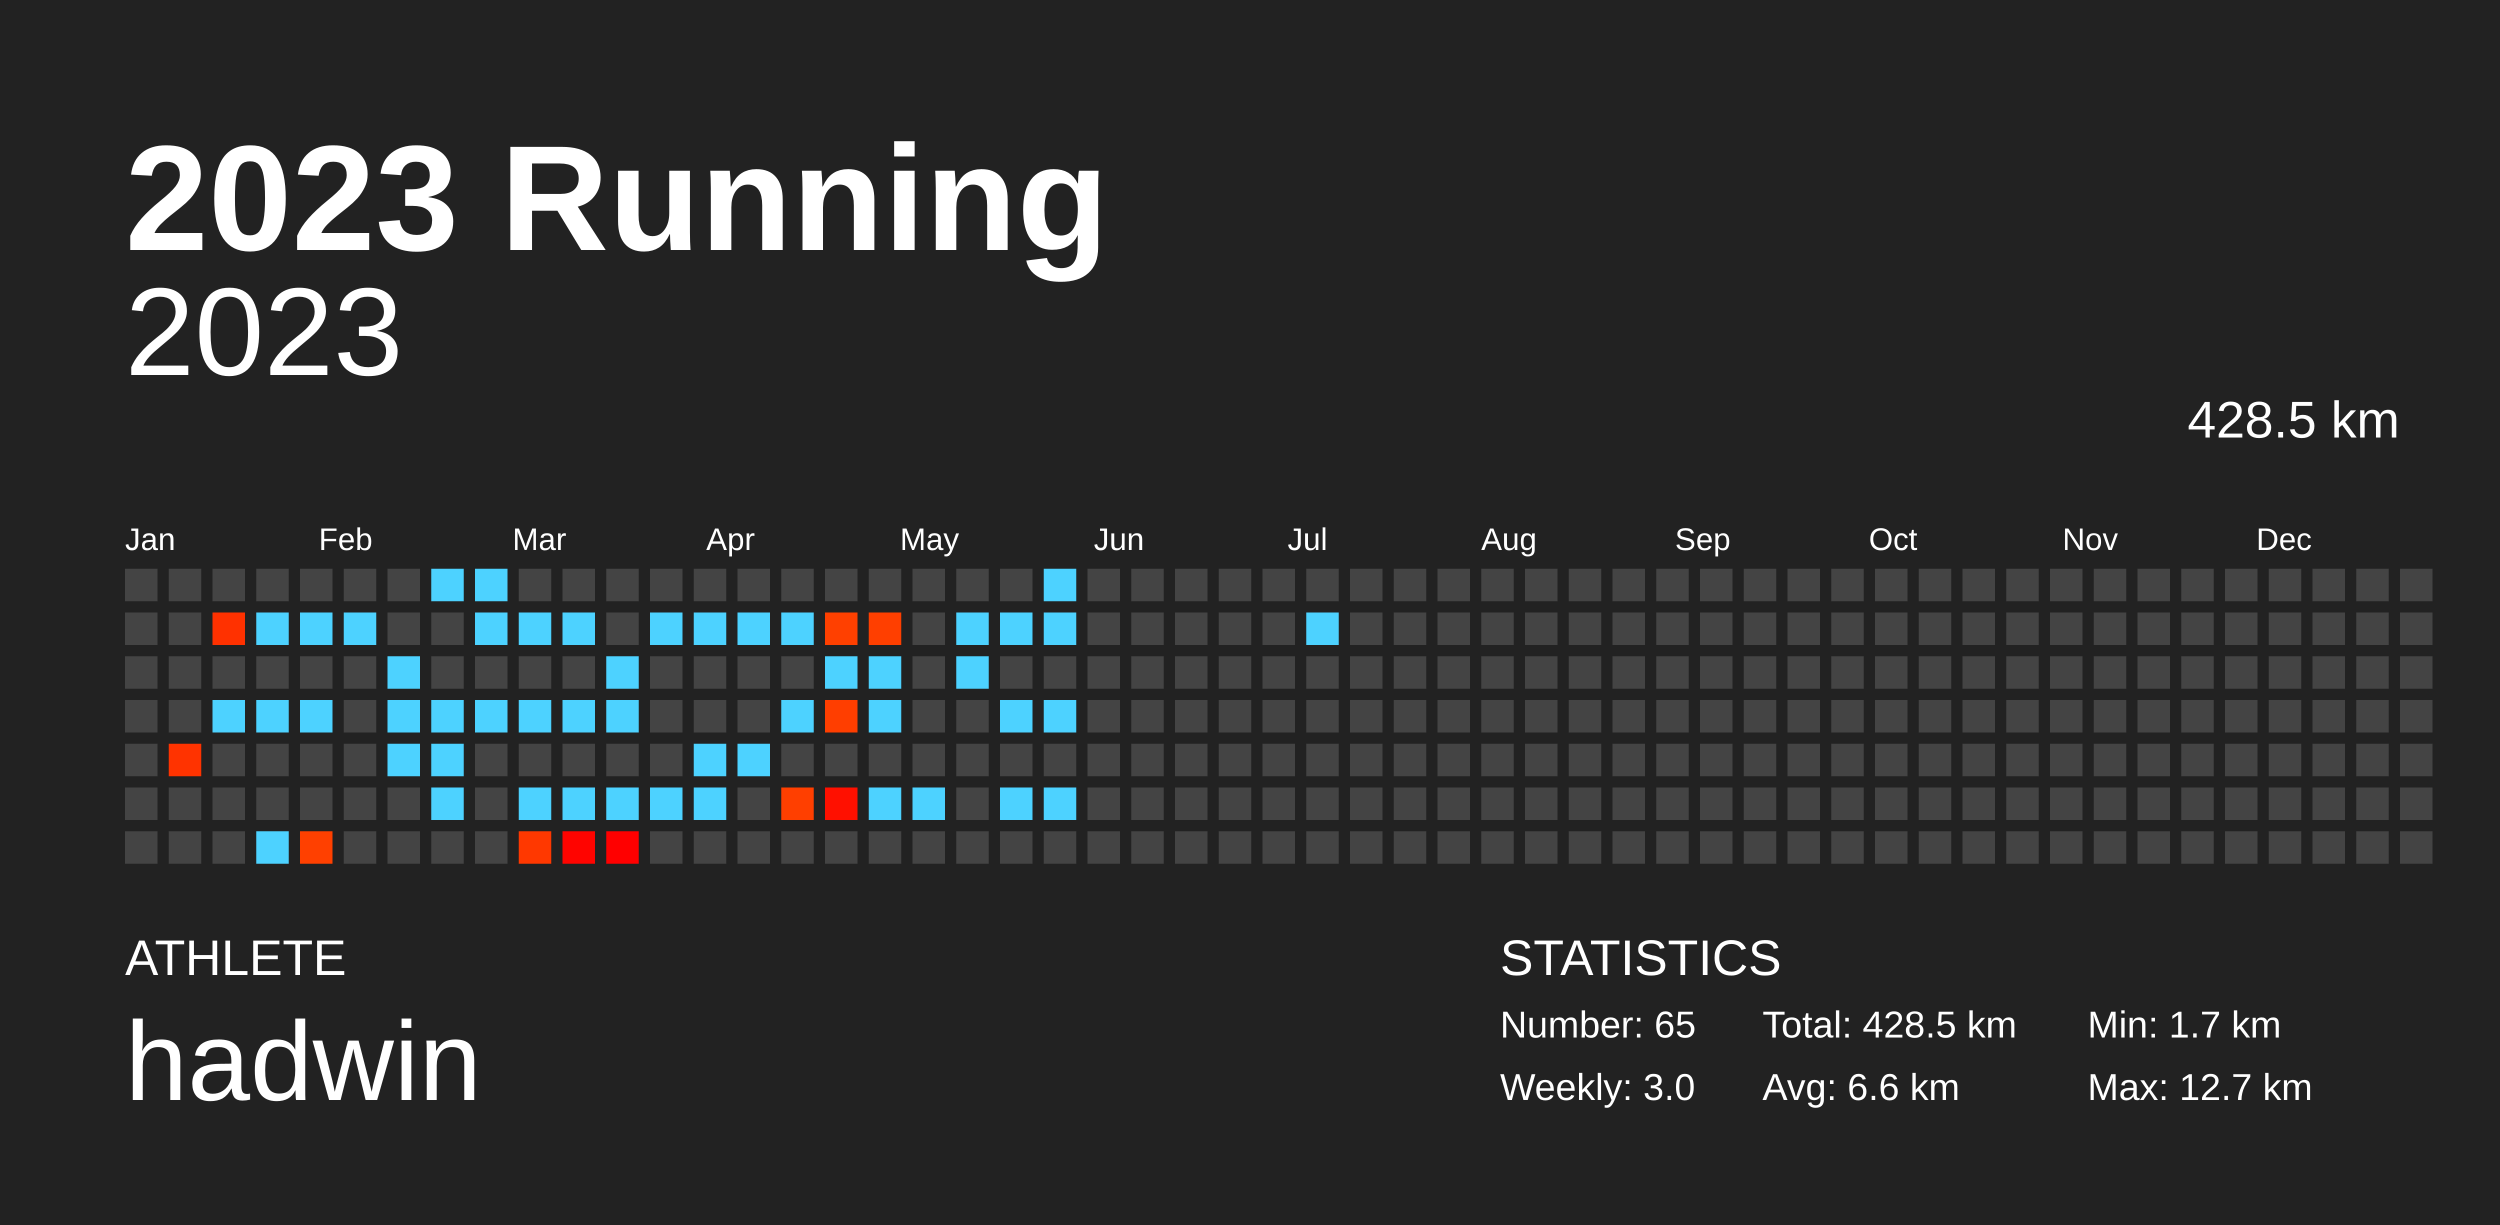
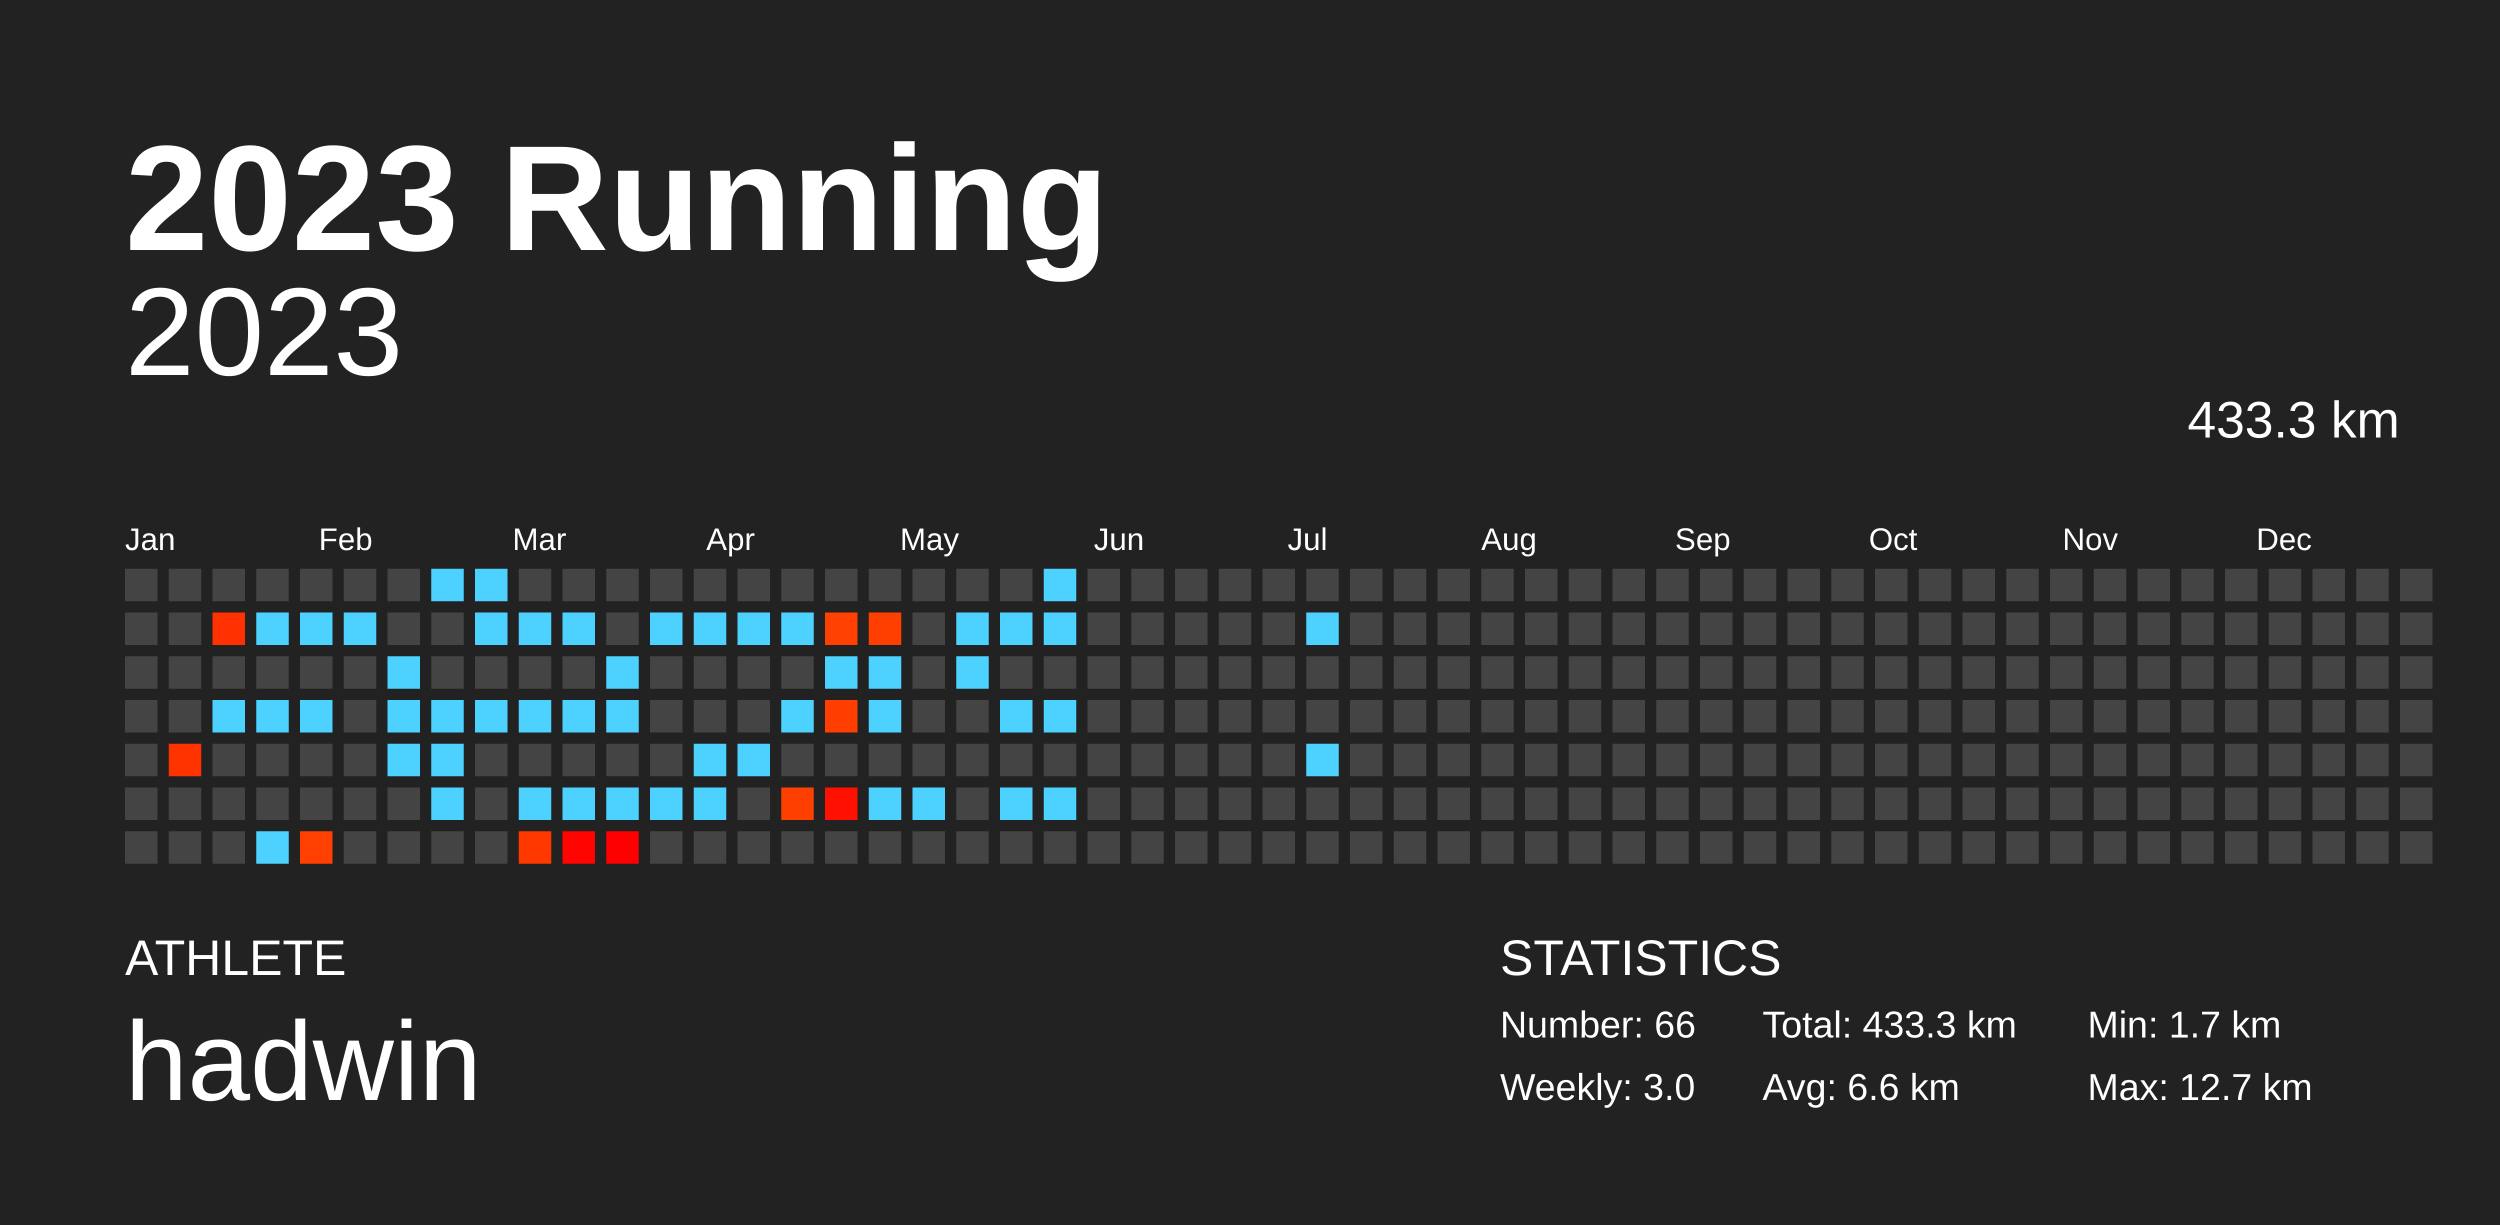
<svg xmlns="http://www.w3.org/2000/svg" baseProfile="full" height="98mm" version="1.1" viewBox="0,0,200,98" width="200mm">
  <defs />
  <rect fill="#222222" height="98" width="200" x="0" y="0" />
  <text fill="#FFFFFF" style="font-size:12px; font-family:Arial; font-weight:bold;" x="10" y="20">2023 Running</text>
  <text fill="#FFFFFF" style="font-size:4px; font-family:Arial" x="10" y="78">ATHLETE</text>
  <text fill="#FFFFFF" style="font-size:9px; font-family:Arial" x="10" y="88">hadwin</text>
  <text fill="#FFFFFF" style="font-size:4px; font-family:Arial" x="120" y="78">STATISTICS</text>
-   <text fill="#FFFFFF" style="font-size:3px; font-family:Arial" x="120" y="83">Number: 65</text>
+   <text fill="#FFFFFF" style="font-size:3px; font-family:Arial" x="120" y="83">Number: 66</text>
  <text fill="#FFFFFF" style="font-size:3px; font-family:Arial" x="120" y="88">Weekly: 3.0</text>
-   <text fill="#FFFFFF" style="font-size:3px; font-family:Arial" x="141" y="83">Total: 428.5 km</text>
+   <text fill="#FFFFFF" style="font-size:3px; font-family:Arial" x="141" y="83">Total: 433.3 km</text>
  <text fill="#FFFFFF" style="font-size:3px; font-family:Arial" x="141" y="88">Avg: 6.6 km</text>
  <text fill="#FFFFFF" style="font-size:3px; font-family:Arial" x="167" y="83">Min: 1.7 km</text>
  <text fill="#FFFFFF" style="font-size:3px; font-family:Arial" x="167" y="88">Max: 12.7 km</text>
  <text alignment-baseline="hanging" fill="#FFFFFF" style="font-size:10.0px; font-family:Arial;" x="10" y="30">2023</text>
-   <text alignment-baseline="hanging" fill="#FFFFFF" style="font-size:4.125px; font-family:Arial;" x="175" y="35">428.5 km</text>
+   <text alignment-baseline="hanging" fill="#FFFFFF" style="font-size:4.125px; font-family:Arial;" x="175" y="35">433.3 km</text>
  <text fill="#FFFFFF" style="font-size:2.5px; font-family:Arial" x="10.0" y="44">Jan</text>
  <text fill="#FFFFFF" style="font-size:2.5px; font-family:Arial" x="25.5" y="44">Feb</text>
  <text fill="#FFFFFF" style="font-size:2.5px; font-family:Arial" x="41.0" y="44">Mar</text>
  <text fill="#FFFFFF" style="font-size:2.5px; font-family:Arial" x="56.5" y="44">Apr</text>
  <text fill="#FFFFFF" style="font-size:2.5px; font-family:Arial" x="72.0" y="44">May</text>
  <text fill="#FFFFFF" style="font-size:2.5px; font-family:Arial" x="87.5" y="44">Jun</text>
  <text fill="#FFFFFF" style="font-size:2.5px; font-family:Arial" x="103.0" y="44">Jul</text>
  <text fill="#FFFFFF" style="font-size:2.5px; font-family:Arial" x="118.5" y="44">Aug</text>
  <text fill="#FFFFFF" style="font-size:2.5px; font-family:Arial" x="134.0" y="44">Sep</text>
  <text fill="#FFFFFF" style="font-size:2.5px; font-family:Arial" x="149.5" y="44">Oct</text>
  <text fill="#FFFFFF" style="font-size:2.5px; font-family:Arial" x="165.0" y="44">Nov</text>
  <text fill="#FFFFFF" style="font-size:2.5px; font-family:Arial" x="180.5" y="44">Dec</text>
  <rect fill="#444444" height="2.6" width="2.6" x="10.0" y="45.5" />
  <rect fill="#444444" height="2.6" width="2.6" x="10.0" y="49.0" />
  <rect fill="#444444" height="2.6" width="2.6" x="10.0" y="52.5" />
  <rect fill="#444444" height="2.6" width="2.6" x="10.0" y="56.0" />
  <rect fill="#444444" height="2.6" width="2.6" x="10.0" y="59.5" />
  <rect fill="#444444" height="2.6" width="2.6" x="10.0" y="63.0" />
  <rect fill="#444444" height="2.6" width="2.6" x="10.0" y="66.5" />
  <rect fill="#444444" height="2.6" width="2.6" x="13.5" y="45.5" />
  <rect fill="#444444" height="2.6" width="2.6" x="13.5" y="49.0" />
  <rect fill="#444444" height="2.6" width="2.6" x="13.5" y="52.5" />
  <rect fill="#444444" height="2.6" width="2.6" x="13.5" y="56.0" />
  <rect fill="#ff3300" height="2.6" width="2.6" x="13.5" y="59.5" />
  <rect fill="#444444" height="2.6" width="2.6" x="13.5" y="63.0" />
  <rect fill="#444444" height="2.6" width="2.6" x="13.5" y="66.5" />
  <rect fill="#444444" height="2.6" width="2.6" x="17.0" y="45.5" />
  <rect fill="#ff3100" height="2.6" width="2.6" x="17.0" y="49.0" />
  <rect fill="#444444" height="2.6" width="2.6" x="17.0" y="52.5" />
  <rect fill="#4dd2ff" height="2.6" width="2.6" x="17.0" y="56.0" />
  <rect fill="#444444" height="2.6" width="2.6" x="17.0" y="59.5" />
  <rect fill="#444444" height="2.6" width="2.6" x="17.0" y="63.0" />
  <rect fill="#444444" height="2.6" width="2.6" x="17.0" y="66.5" />
  <rect fill="#444444" height="2.6" width="2.6" x="20.5" y="45.5" />
  <rect fill="#4dd2ff" height="2.6" width="2.6" x="20.5" y="49.0" />
  <rect fill="#444444" height="2.6" width="2.6" x="20.5" y="52.5" />
  <rect fill="#4dd2ff" height="2.6" width="2.6" x="20.5" y="56.0" />
  <rect fill="#444444" height="2.6" width="2.6" x="20.5" y="59.5" />
  <rect fill="#444444" height="2.6" width="2.6" x="20.5" y="63.0" />
  <rect fill="#4dd2ff" height="2.6" width="2.6" x="20.5" y="66.5" />
  <rect fill="#444444" height="2.6" width="2.6" x="24.0" y="45.5" />
  <rect fill="#4dd2ff" height="2.6" width="2.6" x="24.0" y="49.0" />
  <rect fill="#444444" height="2.6" width="2.6" x="24.0" y="52.5" />
  <rect fill="#4dd2ff" height="2.6" width="2.6" x="24.0" y="56.0" />
  <rect fill="#444444" height="2.6" width="2.6" x="24.0" y="59.5" />
  <rect fill="#444444" height="2.6" width="2.6" x="24.0" y="63.0" />
  <rect fill="#ff4000" height="2.6" width="2.6" x="24.0" y="66.5" />
  <rect fill="#444444" height="2.6" width="2.6" x="27.5" y="45.5" />
  <rect fill="#4dd2ff" height="2.6" width="2.6" x="27.5" y="49.0" />
  <rect fill="#444444" height="2.6" width="2.6" x="27.5" y="52.5" />
  <rect fill="#444444" height="2.6" width="2.6" x="27.5" y="56.0" />
  <rect fill="#444444" height="2.6" width="2.6" x="27.5" y="59.5" />
  <rect fill="#444444" height="2.6" width="2.6" x="27.5" y="63.0" />
  <rect fill="#444444" height="2.6" width="2.6" x="27.5" y="66.5" />
  <rect fill="#444444" height="2.6" width="2.6" x="31.0" y="45.5" />
  <rect fill="#444444" height="2.6" width="2.6" x="31.0" y="49.0" />
  <rect fill="#4dd2ff" height="2.6" width="2.6" x="31.0" y="52.5" />
  <rect fill="#4dd2ff" height="2.6" width="2.6" x="31.0" y="56.0" />
  <rect fill="#4dd2ff" height="2.6" width="2.6" x="31.0" y="59.5" />
  <rect fill="#444444" height="2.6" width="2.6" x="31.0" y="63.0" />
  <rect fill="#444444" height="2.6" width="2.6" x="31.0" y="66.5" />
  <rect fill="#4dd2ff" height="2.6" width="2.6" x="34.5" y="45.5" />
  <rect fill="#444444" height="2.6" width="2.6" x="34.5" y="49.0" />
  <rect fill="#444444" height="2.6" width="2.6" x="34.5" y="52.5" />
  <rect fill="#4dd2ff" height="2.6" width="2.6" x="34.5" y="56.0" />
  <rect fill="#4dd2ff" height="2.6" width="2.6" x="34.5" y="59.5" />
  <rect fill="#4dd2ff" height="2.6" width="2.6" x="34.5" y="63.0" />
  <rect fill="#444444" height="2.6" width="2.6" x="34.5" y="66.5" />
  <rect fill="#4dd2ff" height="2.6" width="2.6" x="38.0" y="45.5" />
  <rect fill="#4dd2ff" height="2.6" width="2.6" x="38.0" y="49.0" />
  <rect fill="#444444" height="2.6" width="2.6" x="38.0" y="52.5" />
  <rect fill="#4dd2ff" height="2.6" width="2.6" x="38.0" y="56.0" />
  <rect fill="#444444" height="2.6" width="2.6" x="38.0" y="59.5" />
  <rect fill="#444444" height="2.6" width="2.6" x="38.0" y="63.0" />
  <rect fill="#444444" height="2.6" width="2.6" x="38.0" y="66.5" />
  <rect fill="#444444" height="2.6" width="2.6" x="41.5" y="45.5" />
  <rect fill="#4dd2ff" height="2.6" width="2.6" x="41.5" y="49.0" />
  <rect fill="#444444" height="2.6" width="2.6" x="41.5" y="52.5" />
  <rect fill="#4dd2ff" height="2.6" width="2.6" x="41.5" y="56.0" />
  <rect fill="#444444" height="2.6" width="2.6" x="41.5" y="59.5" />
  <rect fill="#4dd2ff" height="2.6" width="2.6" x="41.5" y="63.0" />
  <rect fill="#ff3800" height="2.6" width="2.6" x="41.5" y="66.5" />
  <rect fill="#444444" height="2.6" width="2.6" x="45.0" y="45.5" />
  <rect fill="#4dd2ff" height="2.6" width="2.6" x="45.0" y="49.0" />
  <rect fill="#444444" height="2.6" width="2.6" x="45.0" y="52.5" />
  <rect fill="#4dd2ff" height="2.6" width="2.6" x="45.0" y="56.0" />
  <rect fill="#444444" height="2.6" width="2.6" x="45.0" y="59.5" />
  <rect fill="#4dd2ff" height="2.6" width="2.6" x="45.0" y="63.0" />
  <rect fill="#ff0400" height="2.6" width="2.6" x="45.0" y="66.5" />
  <rect fill="#444444" height="2.6" width="2.6" x="48.5" y="45.5" />
  <rect fill="#444444" height="2.6" width="2.6" x="48.5" y="49.0" />
  <rect fill="#4dd2ff" height="2.6" width="2.6" x="48.5" y="52.5" />
  <rect fill="#4dd2ff" height="2.6" width="2.6" x="48.5" y="56.0" />
  <rect fill="#444444" height="2.6" width="2.6" x="48.5" y="59.5" />
  <rect fill="#4dd2ff" height="2.6" width="2.6" x="48.5" y="63.0" />
  <rect fill="#ff0000" height="2.6" width="2.6" x="48.5" y="66.5" />
  <rect fill="#444444" height="2.6" width="2.6" x="52.0" y="45.5" />
  <rect fill="#4dd2ff" height="2.6" width="2.6" x="52.0" y="49.0" />
  <rect fill="#444444" height="2.6" width="2.6" x="52.0" y="52.5" />
  <rect fill="#444444" height="2.6" width="2.6" x="52.0" y="56.0" />
  <rect fill="#444444" height="2.6" width="2.6" x="52.0" y="59.5" />
  <rect fill="#4dd2ff" height="2.6" width="2.6" x="52.0" y="63.0" />
  <rect fill="#444444" height="2.6" width="2.6" x="52.0" y="66.5" />
  <rect fill="#444444" height="2.6" width="2.6" x="55.5" y="45.5" />
  <rect fill="#4dd2ff" height="2.6" width="2.6" x="55.5" y="49.0" />
  <rect fill="#444444" height="2.6" width="2.6" x="55.5" y="52.5" />
  <rect fill="#444444" height="2.6" width="2.6" x="55.5" y="56.0" />
  <rect fill="#4dd2ff" height="2.6" width="2.6" x="55.5" y="59.5" />
  <rect fill="#4dd2ff" height="2.6" width="2.6" x="55.5" y="63.0" />
  <rect fill="#444444" height="2.6" width="2.6" x="55.5" y="66.5" />
  <rect fill="#444444" height="2.6" width="2.6" x="59.0" y="45.5" />
  <rect fill="#4dd2ff" height="2.6" width="2.6" x="59.0" y="49.0" />
  <rect fill="#444444" height="2.6" width="2.6" x="59.0" y="52.5" />
  <rect fill="#444444" height="2.6" width="2.6" x="59.0" y="56.0" />
  <rect fill="#4dd2ff" height="2.6" width="2.6" x="59.0" y="59.5" />
  <rect fill="#444444" height="2.6" width="2.6" x="59.0" y="63.0" />
  <rect fill="#444444" height="2.6" width="2.6" x="59.0" y="66.5" />
  <rect fill="#444444" height="2.6" width="2.6" x="62.5" y="45.5" />
  <rect fill="#4dd2ff" height="2.6" width="2.6" x="62.5" y="49.0" />
  <rect fill="#444444" height="2.6" width="2.6" x="62.5" y="52.5" />
  <rect fill="#4dd2ff" height="2.6" width="2.6" x="62.5" y="56.0" />
  <rect fill="#444444" height="2.6" width="2.6" x="62.5" y="59.5" />
  <rect fill="#ff3f00" height="2.6" width="2.6" x="62.5" y="63.0" />
  <rect fill="#444444" height="2.6" width="2.6" x="62.5" y="66.5" />
  <rect fill="#444444" height="2.6" width="2.6" x="66.0" y="45.5" />
  <rect fill="#ff4000" height="2.6" width="2.6" x="66.0" y="49.0" />
  <rect fill="#4dd2ff" height="2.6" width="2.6" x="66.0" y="52.5" />
  <rect fill="#ff3e00" height="2.6" width="2.6" x="66.0" y="56.0" />
  <rect fill="#444444" height="2.6" width="2.6" x="66.0" y="59.5" />
  <rect fill="#ff1000" height="2.6" width="2.6" x="66.0" y="63.0" />
  <rect fill="#444444" height="2.6" width="2.6" x="66.0" y="66.5" />
  <rect fill="#444444" height="2.6" width="2.6" x="69.5" y="45.5" />
  <rect fill="#ff3f00" height="2.6" width="2.6" x="69.5" y="49.0" />
  <rect fill="#4dd2ff" height="2.6" width="2.6" x="69.5" y="52.5" />
  <rect fill="#4dd2ff" height="2.6" width="2.6" x="69.5" y="56.0" />
  <rect fill="#444444" height="2.6" width="2.6" x="69.5" y="59.5" />
  <rect fill="#4dd2ff" height="2.6" width="2.6" x="69.5" y="63.0" />
  <rect fill="#444444" height="2.6" width="2.6" x="69.5" y="66.5" />
  <rect fill="#444444" height="2.6" width="2.6" x="73.0" y="45.5" />
  <rect fill="#444444" height="2.6" width="2.6" x="73.0" y="49.0" />
  <rect fill="#444444" height="2.6" width="2.6" x="73.0" y="52.5" />
  <rect fill="#444444" height="2.6" width="2.6" x="73.0" y="56.0" />
  <rect fill="#444444" height="2.6" width="2.6" x="73.0" y="59.5" />
  <rect fill="#4dd2ff" height="2.6" width="2.6" x="73.0" y="63.0" />
  <rect fill="#444444" height="2.6" width="2.6" x="73.0" y="66.5" />
  <rect fill="#444444" height="2.6" width="2.6" x="76.5" y="45.5" />
  <rect fill="#4dd2ff" height="2.6" width="2.6" x="76.5" y="49.0" />
  <rect fill="#4dd2ff" height="2.6" width="2.6" x="76.5" y="52.5" />
  <rect fill="#444444" height="2.6" width="2.6" x="76.5" y="56.0" />
  <rect fill="#444444" height="2.6" width="2.6" x="76.5" y="59.5" />
  <rect fill="#444444" height="2.6" width="2.6" x="76.5" y="63.0" />
  <rect fill="#444444" height="2.6" width="2.6" x="76.5" y="66.5" />
  <rect fill="#444444" height="2.6" width="2.6" x="80.0" y="45.5" />
  <rect fill="#4dd2ff" height="2.6" width="2.6" x="80.0" y="49.0" />
  <rect fill="#444444" height="2.6" width="2.6" x="80.0" y="52.5" />
  <rect fill="#4dd2ff" height="2.6" width="2.6" x="80.0" y="56.0" />
  <rect fill="#444444" height="2.6" width="2.6" x="80.0" y="59.5" />
  <rect fill="#4dd2ff" height="2.6" width="2.6" x="80.0" y="63.0" />
  <rect fill="#444444" height="2.6" width="2.6" x="80.0" y="66.5" />
  <rect fill="#4dd2ff" height="2.6" width="2.6" x="83.5" y="45.5" />
  <rect fill="#4dd2ff" height="2.6" width="2.6" x="83.5" y="49.0" />
  <rect fill="#444444" height="2.6" width="2.6" x="83.5" y="52.5" />
  <rect fill="#4dd2ff" height="2.6" width="2.6" x="83.5" y="56.0" />
  <rect fill="#444444" height="2.6" width="2.6" x="83.5" y="59.5" />
  <rect fill="#4dd2ff" height="2.6" width="2.6" x="83.5" y="63.0" />
  <rect fill="#444444" height="2.6" width="2.6" x="83.5" y="66.5" />
  <rect fill="#444444" height="2.6" width="2.6" x="87.0" y="45.5" />
  <rect fill="#444444" height="2.6" width="2.6" x="87.0" y="49.0" />
  <rect fill="#444444" height="2.6" width="2.6" x="87.0" y="52.5" />
  <rect fill="#444444" height="2.6" width="2.6" x="87.0" y="56.0" />
  <rect fill="#444444" height="2.6" width="2.6" x="87.0" y="59.5" />
  <rect fill="#444444" height="2.6" width="2.6" x="87.0" y="63.0" />
  <rect fill="#444444" height="2.6" width="2.6" x="87.0" y="66.5" />
  <rect fill="#444444" height="2.6" width="2.6" x="90.5" y="45.5" />
  <rect fill="#444444" height="2.6" width="2.6" x="90.5" y="49.0" />
  <rect fill="#444444" height="2.6" width="2.6" x="90.5" y="52.5" />
  <rect fill="#444444" height="2.6" width="2.6" x="90.5" y="56.0" />
  <rect fill="#444444" height="2.6" width="2.6" x="90.5" y="59.5" />
  <rect fill="#444444" height="2.6" width="2.6" x="90.5" y="63.0" />
  <rect fill="#444444" height="2.6" width="2.6" x="90.5" y="66.5" />
  <rect fill="#444444" height="2.6" width="2.6" x="94.0" y="45.5" />
  <rect fill="#444444" height="2.6" width="2.6" x="94.0" y="49.0" />
  <rect fill="#444444" height="2.6" width="2.6" x="94.0" y="52.5" />
  <rect fill="#444444" height="2.6" width="2.6" x="94.0" y="56.0" />
  <rect fill="#444444" height="2.6" width="2.6" x="94.0" y="59.5" />
  <rect fill="#444444" height="2.6" width="2.6" x="94.0" y="63.0" />
  <rect fill="#444444" height="2.6" width="2.6" x="94.0" y="66.5" />
  <rect fill="#444444" height="2.6" width="2.6" x="97.5" y="45.5" />
  <rect fill="#444444" height="2.6" width="2.6" x="97.5" y="49.0" />
  <rect fill="#444444" height="2.6" width="2.6" x="97.5" y="52.5" />
  <rect fill="#444444" height="2.6" width="2.6" x="97.5" y="56.0" />
  <rect fill="#444444" height="2.6" width="2.6" x="97.5" y="59.5" />
  <rect fill="#444444" height="2.6" width="2.6" x="97.5" y="63.0" />
  <rect fill="#444444" height="2.6" width="2.6" x="97.5" y="66.5" />
  <rect fill="#444444" height="2.6" width="2.6" x="101.0" y="45.5" />
  <rect fill="#444444" height="2.6" width="2.6" x="101.0" y="49.0" />
  <rect fill="#444444" height="2.6" width="2.6" x="101.0" y="52.5" />
  <rect fill="#444444" height="2.6" width="2.6" x="101.0" y="56.0" />
  <rect fill="#444444" height="2.6" width="2.6" x="101.0" y="59.5" />
  <rect fill="#444444" height="2.6" width="2.6" x="101.0" y="63.0" />
  <rect fill="#444444" height="2.6" width="2.6" x="101.0" y="66.5" />
  <rect fill="#444444" height="2.6" width="2.6" x="104.5" y="45.5" />
  <rect fill="#4dd2ff" height="2.6" width="2.6" x="104.5" y="49.0" />
  <rect fill="#444444" height="2.6" width="2.6" x="104.5" y="52.5" />
  <rect fill="#444444" height="2.6" width="2.6" x="104.5" y="56.0" />
-   <rect fill="#444444" height="2.6" width="2.6" x="104.5" y="59.5" />
+   <rect fill="#4dd2ff" height="2.6" width="2.6" x="104.5" y="59.5" />
  <rect fill="#444444" height="2.6" width="2.6" x="104.5" y="63.0" />
  <rect fill="#444444" height="2.6" width="2.6" x="104.5" y="66.5" />
  <rect fill="#444444" height="2.6" width="2.6" x="108.0" y="45.5" />
  <rect fill="#444444" height="2.6" width="2.6" x="108.0" y="49.0" />
  <rect fill="#444444" height="2.6" width="2.6" x="108.0" y="52.5" />
  <rect fill="#444444" height="2.6" width="2.6" x="108.0" y="56.0" />
  <rect fill="#444444" height="2.6" width="2.6" x="108.0" y="59.5" />
  <rect fill="#444444" height="2.6" width="2.6" x="108.0" y="63.0" />
  <rect fill="#444444" height="2.6" width="2.6" x="108.0" y="66.5" />
  <rect fill="#444444" height="2.6" width="2.6" x="111.5" y="45.5" />
  <rect fill="#444444" height="2.6" width="2.6" x="111.5" y="49.0" />
  <rect fill="#444444" height="2.6" width="2.6" x="111.5" y="52.5" />
  <rect fill="#444444" height="2.6" width="2.6" x="111.5" y="56.0" />
  <rect fill="#444444" height="2.6" width="2.6" x="111.5" y="59.5" />
  <rect fill="#444444" height="2.6" width="2.6" x="111.5" y="63.0" />
  <rect fill="#444444" height="2.6" width="2.6" x="111.5" y="66.5" />
  <rect fill="#444444" height="2.6" width="2.6" x="115.0" y="45.5" />
  <rect fill="#444444" height="2.6" width="2.6" x="115.0" y="49.0" />
  <rect fill="#444444" height="2.6" width="2.6" x="115.0" y="52.5" />
  <rect fill="#444444" height="2.6" width="2.6" x="115.0" y="56.0" />
  <rect fill="#444444" height="2.6" width="2.6" x="115.0" y="59.5" />
  <rect fill="#444444" height="2.6" width="2.6" x="115.0" y="63.0" />
  <rect fill="#444444" height="2.6" width="2.6" x="115.0" y="66.5" />
  <rect fill="#444444" height="2.6" width="2.6" x="118.5" y="45.5" />
  <rect fill="#444444" height="2.6" width="2.6" x="118.5" y="49.0" />
  <rect fill="#444444" height="2.6" width="2.6" x="118.5" y="52.5" />
  <rect fill="#444444" height="2.6" width="2.6" x="118.5" y="56.0" />
  <rect fill="#444444" height="2.6" width="2.6" x="118.5" y="59.5" />
  <rect fill="#444444" height="2.6" width="2.6" x="118.5" y="63.0" />
  <rect fill="#444444" height="2.6" width="2.6" x="118.5" y="66.5" />
  <rect fill="#444444" height="2.6" width="2.6" x="122.0" y="45.5" />
  <rect fill="#444444" height="2.6" width="2.6" x="122.0" y="49.0" />
  <rect fill="#444444" height="2.6" width="2.6" x="122.0" y="52.5" />
  <rect fill="#444444" height="2.6" width="2.6" x="122.0" y="56.0" />
  <rect fill="#444444" height="2.6" width="2.6" x="122.0" y="59.5" />
  <rect fill="#444444" height="2.6" width="2.6" x="122.0" y="63.0" />
  <rect fill="#444444" height="2.6" width="2.6" x="122.0" y="66.5" />
  <rect fill="#444444" height="2.6" width="2.6" x="125.5" y="45.5" />
  <rect fill="#444444" height="2.6" width="2.6" x="125.5" y="49.0" />
  <rect fill="#444444" height="2.6" width="2.6" x="125.5" y="52.5" />
  <rect fill="#444444" height="2.6" width="2.6" x="125.5" y="56.0" />
  <rect fill="#444444" height="2.6" width="2.6" x="125.5" y="59.5" />
  <rect fill="#444444" height="2.6" width="2.6" x="125.5" y="63.0" />
  <rect fill="#444444" height="2.6" width="2.6" x="125.5" y="66.5" />
  <rect fill="#444444" height="2.6" width="2.6" x="129.0" y="45.5" />
  <rect fill="#444444" height="2.6" width="2.6" x="129.0" y="49.0" />
  <rect fill="#444444" height="2.6" width="2.6" x="129.0" y="52.5" />
  <rect fill="#444444" height="2.6" width="2.6" x="129.0" y="56.0" />
  <rect fill="#444444" height="2.6" width="2.6" x="129.0" y="59.5" />
  <rect fill="#444444" height="2.6" width="2.6" x="129.0" y="63.0" />
  <rect fill="#444444" height="2.6" width="2.6" x="129.0" y="66.5" />
  <rect fill="#444444" height="2.6" width="2.6" x="132.5" y="45.5" />
  <rect fill="#444444" height="2.6" width="2.6" x="132.5" y="49.0" />
  <rect fill="#444444" height="2.6" width="2.6" x="132.5" y="52.5" />
  <rect fill="#444444" height="2.6" width="2.6" x="132.5" y="56.0" />
  <rect fill="#444444" height="2.6" width="2.6" x="132.5" y="59.5" />
  <rect fill="#444444" height="2.6" width="2.6" x="132.5" y="63.0" />
  <rect fill="#444444" height="2.6" width="2.6" x="132.5" y="66.5" />
  <rect fill="#444444" height="2.6" width="2.6" x="136.0" y="45.5" />
  <rect fill="#444444" height="2.6" width="2.6" x="136.0" y="49.0" />
  <rect fill="#444444" height="2.6" width="2.6" x="136.0" y="52.5" />
  <rect fill="#444444" height="2.6" width="2.6" x="136.0" y="56.0" />
  <rect fill="#444444" height="2.6" width="2.6" x="136.0" y="59.5" />
  <rect fill="#444444" height="2.6" width="2.6" x="136.0" y="63.0" />
  <rect fill="#444444" height="2.6" width="2.6" x="136.0" y="66.5" />
  <rect fill="#444444" height="2.6" width="2.6" x="139.5" y="45.5" />
  <rect fill="#444444" height="2.6" width="2.6" x="139.5" y="49.0" />
  <rect fill="#444444" height="2.6" width="2.6" x="139.5" y="52.5" />
  <rect fill="#444444" height="2.6" width="2.6" x="139.5" y="56.0" />
  <rect fill="#444444" height="2.6" width="2.6" x="139.5" y="59.5" />
  <rect fill="#444444" height="2.6" width="2.6" x="139.5" y="63.0" />
  <rect fill="#444444" height="2.6" width="2.6" x="139.5" y="66.5" />
  <rect fill="#444444" height="2.6" width="2.6" x="143.0" y="45.5" />
  <rect fill="#444444" height="2.6" width="2.6" x="143.0" y="49.0" />
  <rect fill="#444444" height="2.6" width="2.6" x="143.0" y="52.5" />
  <rect fill="#444444" height="2.6" width="2.6" x="143.0" y="56.0" />
  <rect fill="#444444" height="2.6" width="2.6" x="143.0" y="59.5" />
  <rect fill="#444444" height="2.6" width="2.6" x="143.0" y="63.0" />
  <rect fill="#444444" height="2.6" width="2.6" x="143.0" y="66.5" />
  <rect fill="#444444" height="2.6" width="2.6" x="146.5" y="45.5" />
  <rect fill="#444444" height="2.6" width="2.6" x="146.5" y="49.0" />
  <rect fill="#444444" height="2.6" width="2.6" x="146.5" y="52.5" />
  <rect fill="#444444" height="2.6" width="2.6" x="146.5" y="56.0" />
  <rect fill="#444444" height="2.6" width="2.6" x="146.5" y="59.5" />
  <rect fill="#444444" height="2.6" width="2.6" x="146.5" y="63.0" />
  <rect fill="#444444" height="2.6" width="2.6" x="146.5" y="66.5" />
  <rect fill="#444444" height="2.6" width="2.6" x="150.0" y="45.5" />
  <rect fill="#444444" height="2.6" width="2.6" x="150.0" y="49.0" />
  <rect fill="#444444" height="2.6" width="2.6" x="150.0" y="52.5" />
  <rect fill="#444444" height="2.6" width="2.6" x="150.0" y="56.0" />
  <rect fill="#444444" height="2.6" width="2.6" x="150.0" y="59.5" />
  <rect fill="#444444" height="2.6" width="2.6" x="150.0" y="63.0" />
  <rect fill="#444444" height="2.6" width="2.6" x="150.0" y="66.5" />
  <rect fill="#444444" height="2.6" width="2.6" x="153.5" y="45.5" />
  <rect fill="#444444" height="2.6" width="2.6" x="153.5" y="49.0" />
  <rect fill="#444444" height="2.6" width="2.6" x="153.5" y="52.5" />
  <rect fill="#444444" height="2.6" width="2.6" x="153.5" y="56.0" />
  <rect fill="#444444" height="2.6" width="2.6" x="153.5" y="59.5" />
  <rect fill="#444444" height="2.6" width="2.6" x="153.5" y="63.0" />
  <rect fill="#444444" height="2.6" width="2.6" x="153.5" y="66.5" />
  <rect fill="#444444" height="2.6" width="2.6" x="157.0" y="45.5" />
  <rect fill="#444444" height="2.6" width="2.6" x="157.0" y="49.0" />
  <rect fill="#444444" height="2.6" width="2.6" x="157.0" y="52.5" />
  <rect fill="#444444" height="2.6" width="2.6" x="157.0" y="56.0" />
  <rect fill="#444444" height="2.6" width="2.6" x="157.0" y="59.5" />
  <rect fill="#444444" height="2.6" width="2.6" x="157.0" y="63.0" />
  <rect fill="#444444" height="2.6" width="2.6" x="157.0" y="66.5" />
  <rect fill="#444444" height="2.6" width="2.6" x="160.5" y="45.5" />
  <rect fill="#444444" height="2.6" width="2.6" x="160.5" y="49.0" />
  <rect fill="#444444" height="2.6" width="2.6" x="160.5" y="52.5" />
  <rect fill="#444444" height="2.6" width="2.6" x="160.5" y="56.0" />
  <rect fill="#444444" height="2.6" width="2.6" x="160.5" y="59.5" />
  <rect fill="#444444" height="2.6" width="2.6" x="160.5" y="63.0" />
  <rect fill="#444444" height="2.6" width="2.6" x="160.5" y="66.5" />
  <rect fill="#444444" height="2.6" width="2.6" x="164.0" y="45.5" />
  <rect fill="#444444" height="2.6" width="2.6" x="164.0" y="49.0" />
  <rect fill="#444444" height="2.6" width="2.6" x="164.0" y="52.5" />
  <rect fill="#444444" height="2.6" width="2.6" x="164.0" y="56.0" />
  <rect fill="#444444" height="2.6" width="2.6" x="164.0" y="59.5" />
  <rect fill="#444444" height="2.6" width="2.6" x="164.0" y="63.0" />
  <rect fill="#444444" height="2.6" width="2.6" x="164.0" y="66.5" />
  <rect fill="#444444" height="2.6" width="2.6" x="167.5" y="45.5" />
  <rect fill="#444444" height="2.6" width="2.6" x="167.5" y="49.0" />
  <rect fill="#444444" height="2.6" width="2.6" x="167.5" y="52.5" />
  <rect fill="#444444" height="2.6" width="2.6" x="167.5" y="56.0" />
  <rect fill="#444444" height="2.6" width="2.6" x="167.5" y="59.5" />
  <rect fill="#444444" height="2.6" width="2.6" x="167.5" y="63.0" />
  <rect fill="#444444" height="2.6" width="2.6" x="167.5" y="66.5" />
  <rect fill="#444444" height="2.6" width="2.6" x="171.0" y="45.5" />
  <rect fill="#444444" height="2.6" width="2.6" x="171.0" y="49.0" />
  <rect fill="#444444" height="2.6" width="2.6" x="171.0" y="52.5" />
  <rect fill="#444444" height="2.6" width="2.6" x="171.0" y="56.0" />
  <rect fill="#444444" height="2.6" width="2.6" x="171.0" y="59.5" />
  <rect fill="#444444" height="2.6" width="2.6" x="171.0" y="63.0" />
  <rect fill="#444444" height="2.6" width="2.6" x="171.0" y="66.5" />
  <rect fill="#444444" height="2.6" width="2.6" x="174.5" y="45.5" />
  <rect fill="#444444" height="2.6" width="2.6" x="174.5" y="49.0" />
  <rect fill="#444444" height="2.6" width="2.6" x="174.5" y="52.5" />
  <rect fill="#444444" height="2.6" width="2.6" x="174.5" y="56.0" />
  <rect fill="#444444" height="2.6" width="2.6" x="174.5" y="59.5" />
  <rect fill="#444444" height="2.6" width="2.6" x="174.5" y="63.0" />
  <rect fill="#444444" height="2.6" width="2.6" x="174.5" y="66.5" />
  <rect fill="#444444" height="2.6" width="2.6" x="178.0" y="45.5" />
  <rect fill="#444444" height="2.6" width="2.6" x="178.0" y="49.0" />
  <rect fill="#444444" height="2.6" width="2.6" x="178.0" y="52.5" />
  <rect fill="#444444" height="2.6" width="2.6" x="178.0" y="56.0" />
  <rect fill="#444444" height="2.6" width="2.6" x="178.0" y="59.5" />
  <rect fill="#444444" height="2.6" width="2.6" x="178.0" y="63.0" />
  <rect fill="#444444" height="2.6" width="2.6" x="178.0" y="66.5" />
  <rect fill="#444444" height="2.6" width="2.6" x="181.5" y="45.5" />
  <rect fill="#444444" height="2.6" width="2.6" x="181.5" y="49.0" />
  <rect fill="#444444" height="2.6" width="2.6" x="181.5" y="52.5" />
  <rect fill="#444444" height="2.6" width="2.6" x="181.5" y="56.0" />
  <rect fill="#444444" height="2.6" width="2.6" x="181.5" y="59.5" />
  <rect fill="#444444" height="2.6" width="2.6" x="181.5" y="63.0" />
  <rect fill="#444444" height="2.6" width="2.6" x="181.5" y="66.5" />
  <rect fill="#444444" height="2.6" width="2.6" x="185.0" y="45.5" />
  <rect fill="#444444" height="2.6" width="2.6" x="185.0" y="49.0" />
  <rect fill="#444444" height="2.6" width="2.6" x="185.0" y="52.5" />
  <rect fill="#444444" height="2.6" width="2.6" x="185.0" y="56.0" />
  <rect fill="#444444" height="2.6" width="2.6" x="185.0" y="59.5" />
  <rect fill="#444444" height="2.6" width="2.6" x="185.0" y="63.0" />
  <rect fill="#444444" height="2.6" width="2.6" x="185.0" y="66.5" />
  <rect fill="#444444" height="2.6" width="2.6" x="188.5" y="45.5" />
  <rect fill="#444444" height="2.6" width="2.6" x="188.5" y="49.0" />
  <rect fill="#444444" height="2.6" width="2.6" x="188.5" y="52.5" />
  <rect fill="#444444" height="2.6" width="2.6" x="188.5" y="56.0" />
  <rect fill="#444444" height="2.6" width="2.6" x="188.5" y="59.5" />
  <rect fill="#444444" height="2.6" width="2.6" x="188.5" y="63.0" />
  <rect fill="#444444" height="2.6" width="2.6" x="188.5" y="66.5" />
  <rect fill="#444444" height="2.6" width="2.6" x="192.0" y="45.5" />
  <rect fill="#444444" height="2.6" width="2.6" x="192.0" y="49.0" />
  <rect fill="#444444" height="2.6" width="2.6" x="192.0" y="52.5" />
  <rect fill="#444444" height="2.6" width="2.6" x="192.0" y="56.0" />
  <rect fill="#444444" height="2.6" width="2.6" x="192.0" y="59.5" />
  <rect fill="#444444" height="2.6" width="2.6" x="192.0" y="63.0" />
  <rect fill="#444444" height="2.6" width="2.6" x="192.0" y="66.5" />
</svg>
